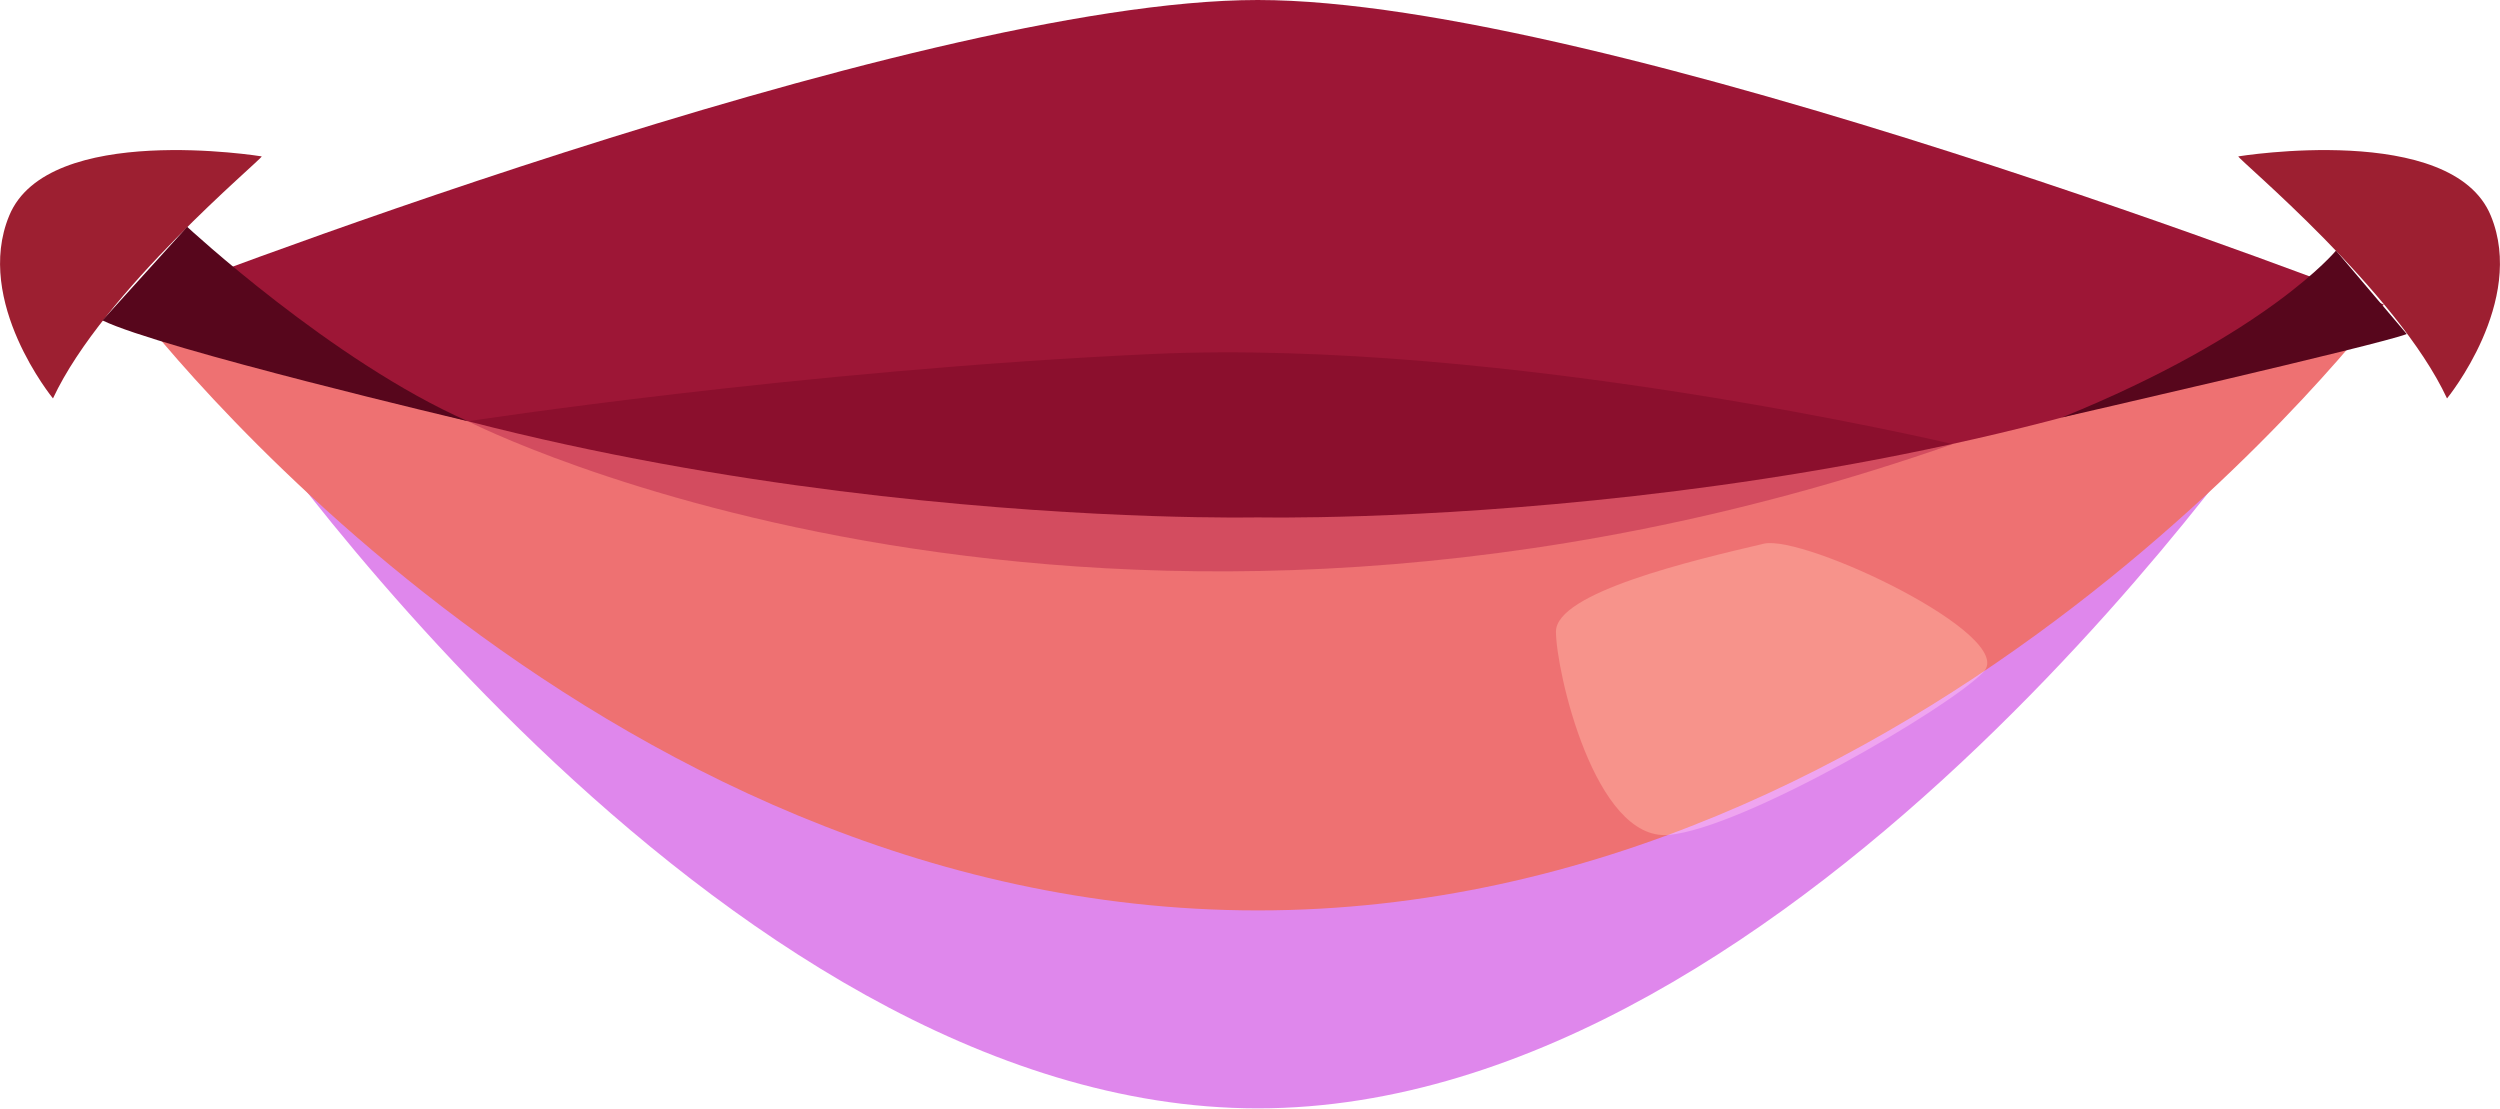
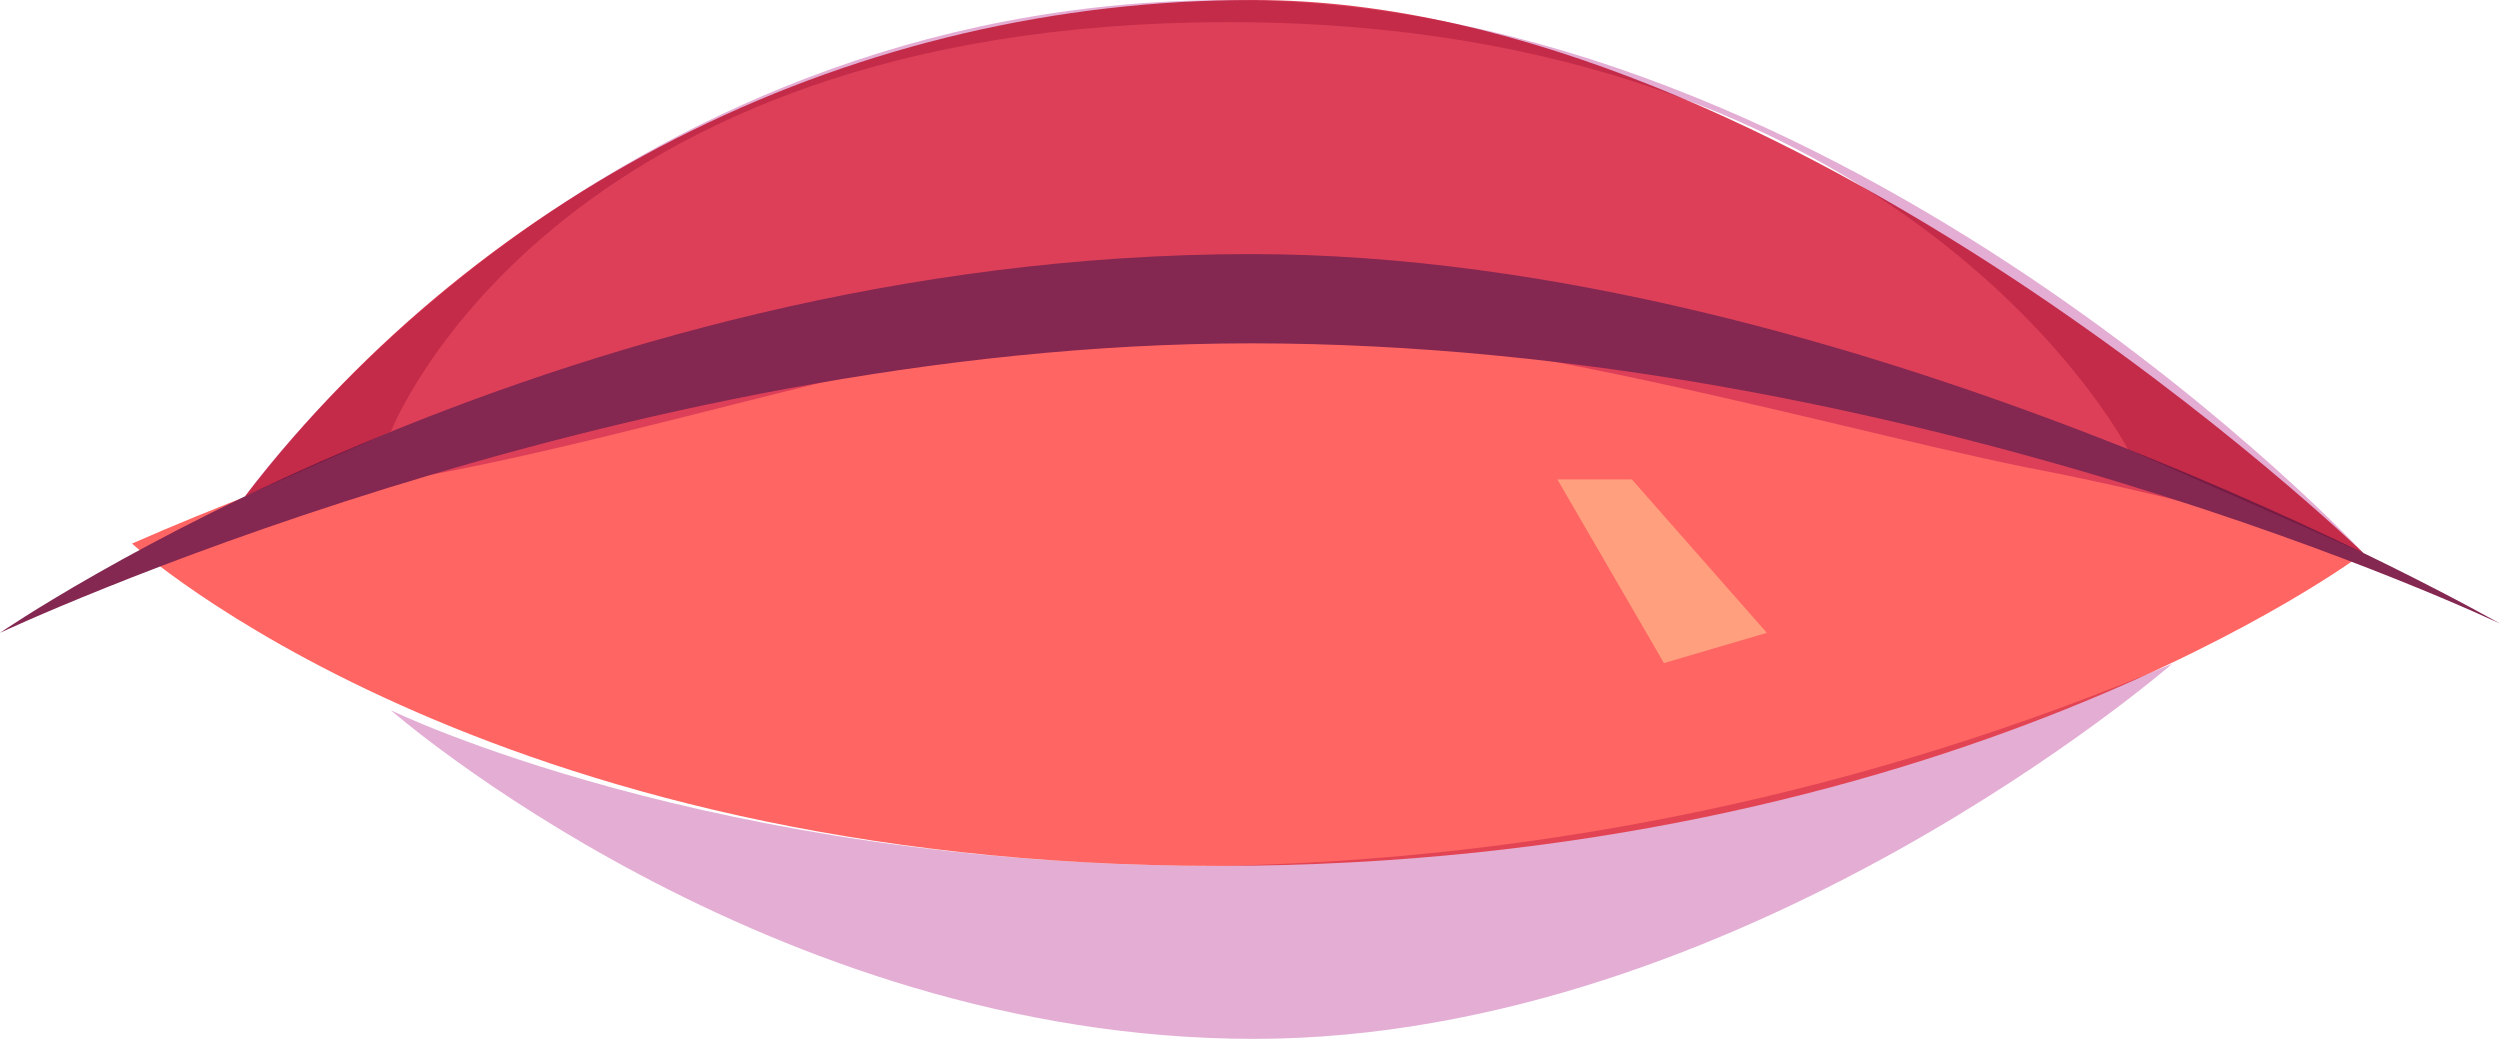
- <svg xmlns="http://www.w3.org/2000/svg" xmlns:xlink="http://www.w3.org/1999/xlink" viewBox="0 0 78.81 34.94">
+ <svg xmlns="http://www.w3.org/2000/svg" viewBox="0 0 67.79 28.17">
  <defs>
-     <style>.cls-1{isolation:isolate;}.cls-2{fill:#df87ec;}.cls-2,.cls-9{mix-blend-mode:multiply;}.cls-3{fill:#ee7172;}.cls-4{fill:#9d1636;}.cls-5{fill:#ffcbb7;mix-blend-mode:soft-light;}.cls-6{fill:url(#_920);}.cls-7{fill:url(#_920-2);}.cls-8{fill:#57061c;}.cls-9{fill:#cf77b6;opacity:0.6;}</style>
-     <linearGradient id="_920" x1="4.13" y1="8.1" x2="4.13" y2="18.1" gradientUnits="userSpaceOnUse">
-       <stop offset="0" stop-color="#9d1f31" />
-       <stop offset="1" stop-color="#9d1f31" />
-     </linearGradient>
-     <linearGradient id="_920-2" x1="74.68" y1="8.1" x2="74.68" y2="18.1" xlink:href="#_920" />
+     <style>.cls-1{isolation:isolate;}.cls-2{fill:#ff6563;}.cls-3{fill:#dc3f57;}.cls-4{fill:#842751;}.cls-5{fill:#d177b8;opacity:0.6;mix-blend-mode:multiply;}.cls-6{fill:#fffcb8;mix-blend-mode:soft-light;}</style>
  </defs>
  <g class="cls-1">
    <g id="Layer_2" data-name="Layer 2">
-       <g id="Avatar_face" data-name="Avatar face">
-         <path class="cls-2" d="M7.15,12.1S22.4,34.94,39.65,34.94,72.16,12.1,72.16,12.1s-18.23,8.53-32.51,8.53S7.15,12.1,7.15,12.1Z" />
-         <path class="cls-3" d="M39.65,14.59S24.74,15,4.16,9.6c0,0,14.32,19.1,35.49,19.1S75.15,9.6,75.15,9.6C54.57,15,39.65,14.59,39.65,14.59Z" />
-         <path class="cls-4" d="M39.65,0C28.71,0,4.16,9.6,4.16,9.6c15.66,7.15,35.49,6.71,35.49,6.71s19.84.44,35.5-6.71C75.15,9.6,50.6,0,39.65,0Z" />
-         <path class="cls-5" d="M55.6,17.14c-2.26.53-6.55,1.54-6.55,2.77s1.22,6.61,3.55,6.41,8.85-4,9.93-5.14S56.88,16.84,55.6,17.14Z" />
-         <path class="cls-6" d="M8.25,4.93c0,.1-5,4.24-6.58,7.63,0,0-2.5-3.05-1.38-5.76C1.51,3.83,8.25,4.93,8.25,4.93Z" />
-         <path class="cls-7" d="M70.56,4.93c0,.1,5,4.24,6.58,7.63,0,0,2.5-3.05,1.38-5.76C77.3,3.83,70.56,4.93,70.56,4.93Z" />
-         <path class="cls-8" d="M5.9,7.15s4.58,4.25,8.85,6.13c0,0-9.7-2.29-11.52-3.18Z" />
-         <path class="cls-8" d="M73.64,7.9S71.48,10.53,65,13.16c0,0,10-2.29,10.87-2.63Z" />
-         <path class="cls-9" d="M14.75,13.28S34.56,23.43,61.56,14c0,0-14.15-3.35-25.25-2.84S14.75,13.28,14.75,13.28Z" />
+       <g id="layer1">
+         <path class="cls-2" d="M3.58,14.74S13.14,23.48,33,23.48,64.09,15,64.09,15,48.74,8.41,33,8.41A75.05,75.05,0,0,0,3.58,14.74Z" />
+         <path class="cls-3" d="M6.65,13.45A34.5,34.5,0,0,1,34,0C48.56,0,64.09,15,64.09,15a78.61,78.61,0,0,0-9.16-2.33C49.05,11.48,37.43,8,30.19,8.82S13.05,13.38,6.65,13.45Z" />
+         <path class="cls-4" d="M33.93,6.89C14.9,6.89,0,17.16,0,17.16S16.69,9.31,33.93,9.31c17.9,0,33.86,7.6,33.86,7.6S50.29,6.89,33.93,6.89Z" />
+         <path class="cls-5" d="M10.6,11.7S14.9.6,33.32.6,57.7,12.18,57.7,12.18L64.09,15S50.12,0,33.35,0C16.13,0,6.65,13.45,6.65,13.45Z" />
+         <path class="cls-5" d="M10.6,19.26S20.78,28.17,34,28.17,58.9,18,58.9,18A70,70,0,0,1,33,23.48C19.26,23.48,10.6,19.26,10.6,19.26Z" />
+         <polygon class="cls-6" points="42.23 13 45.12 17.98 47.91 17.16 44.25 13 42.23 13" />
      </g>
    </g>
  </g>
</svg>
